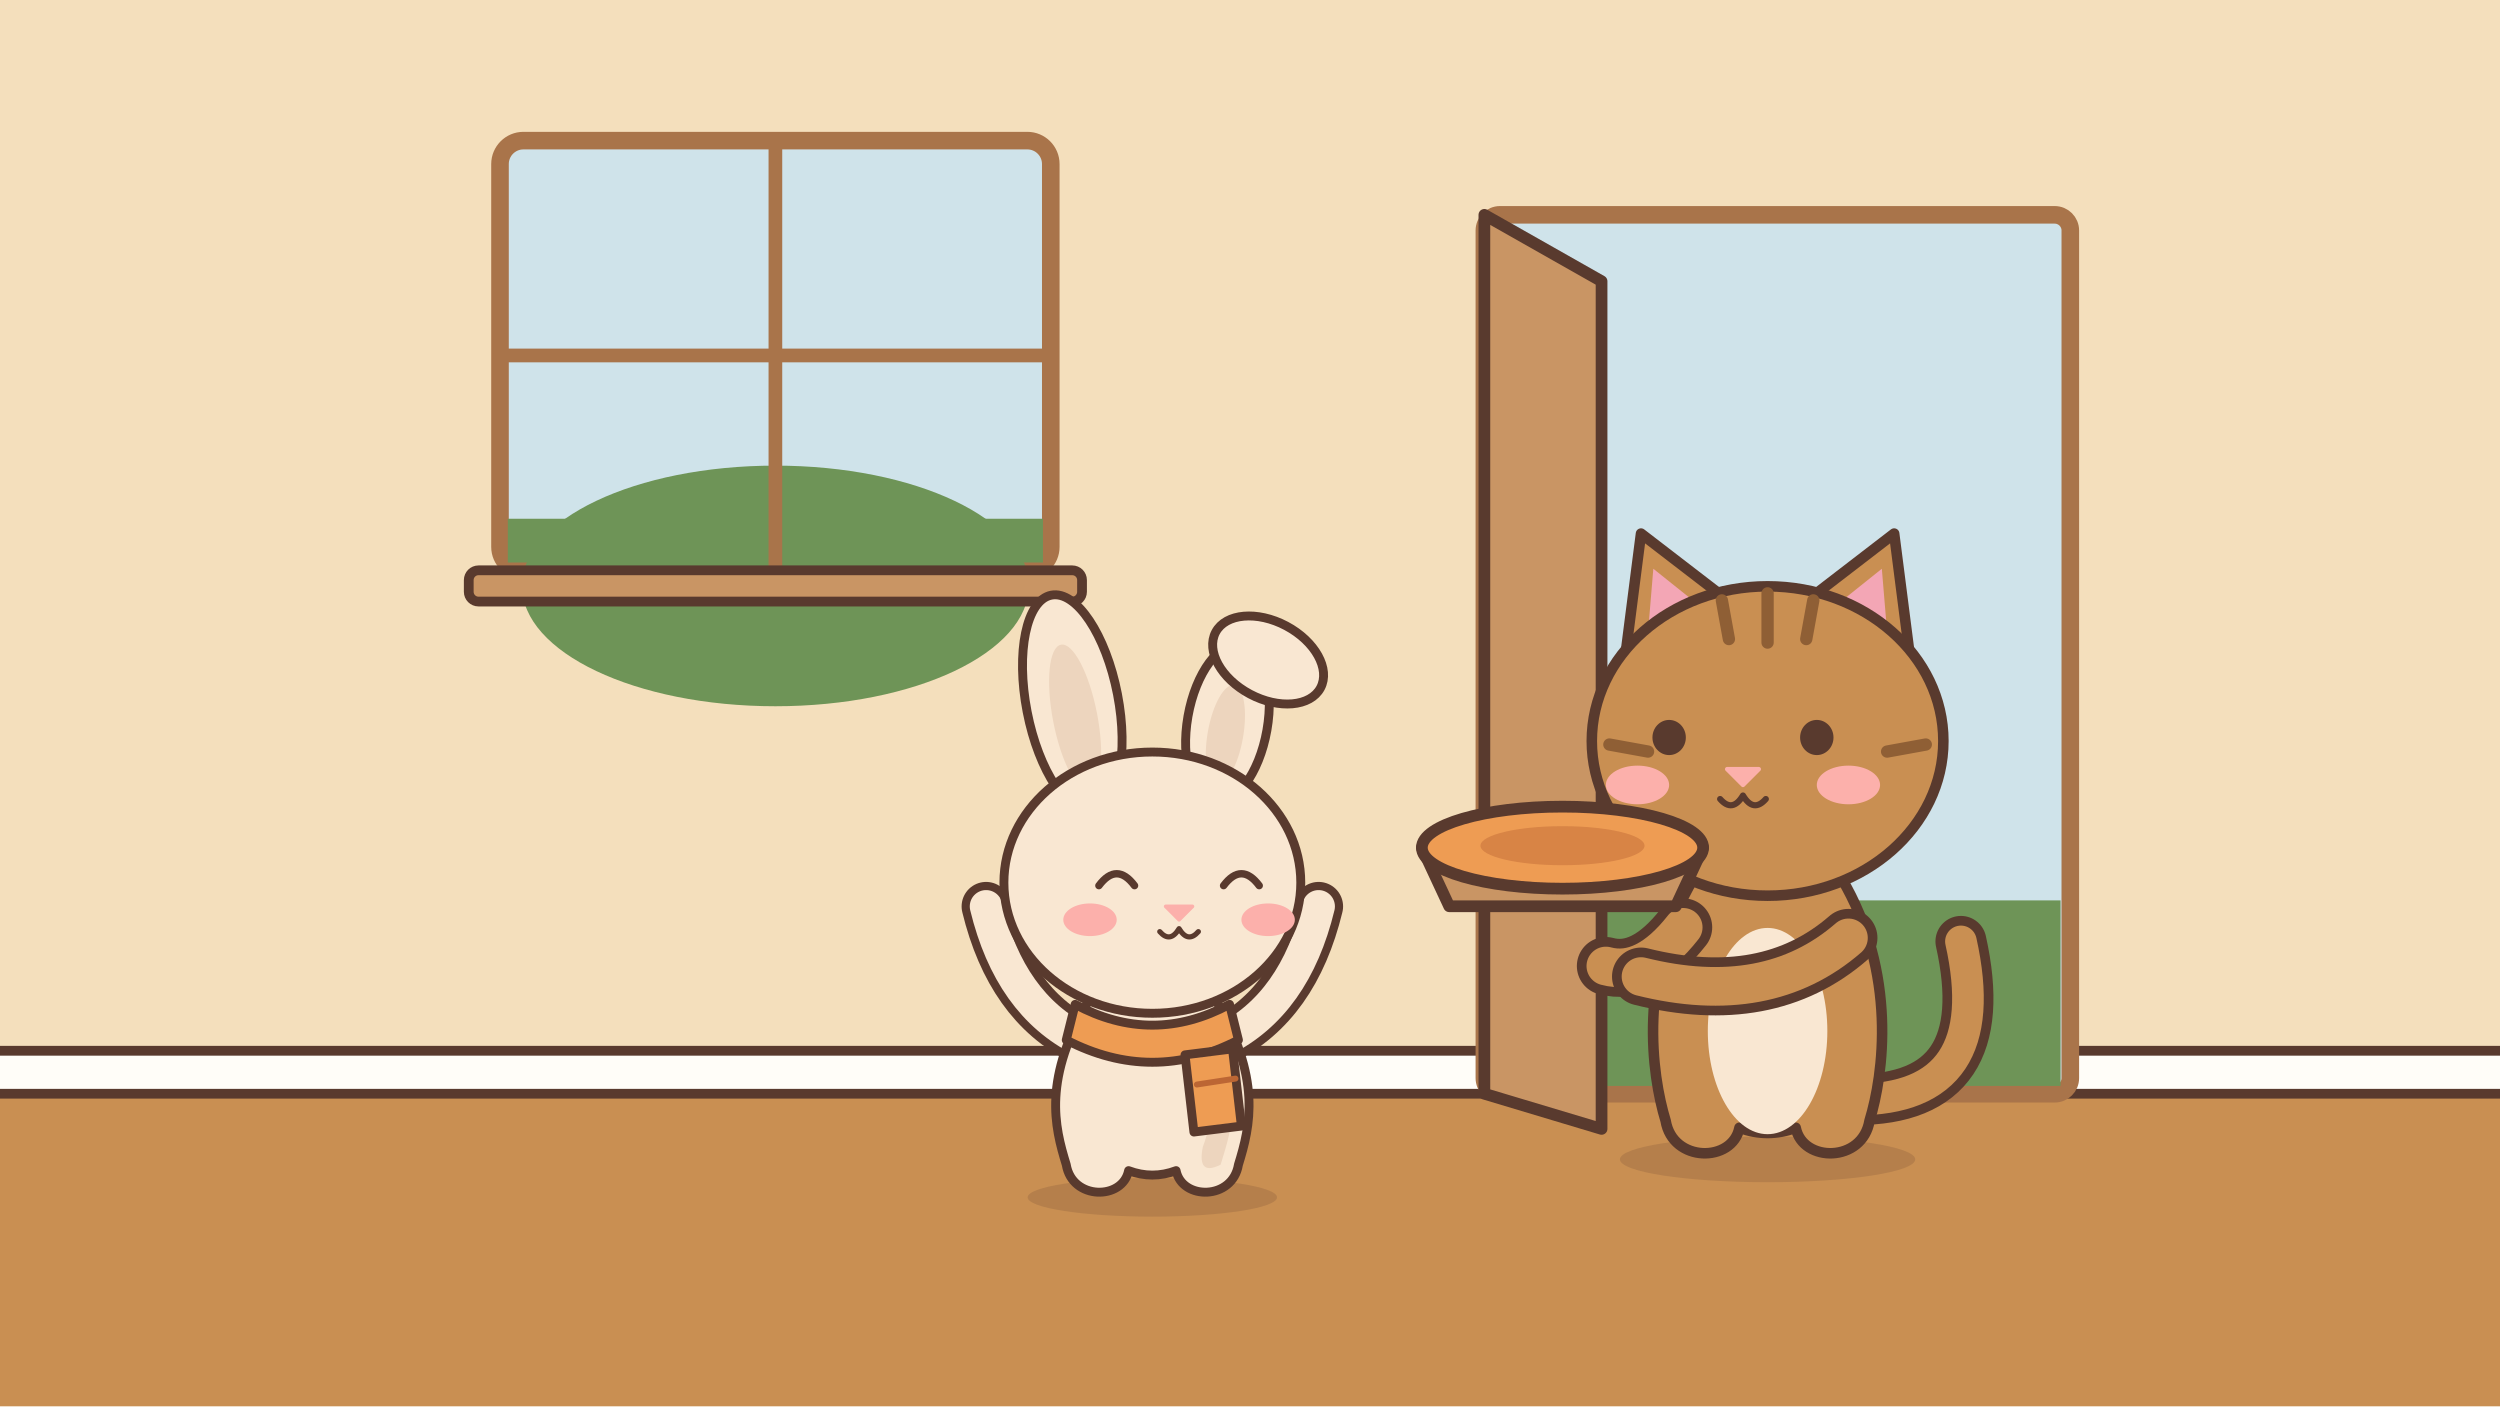
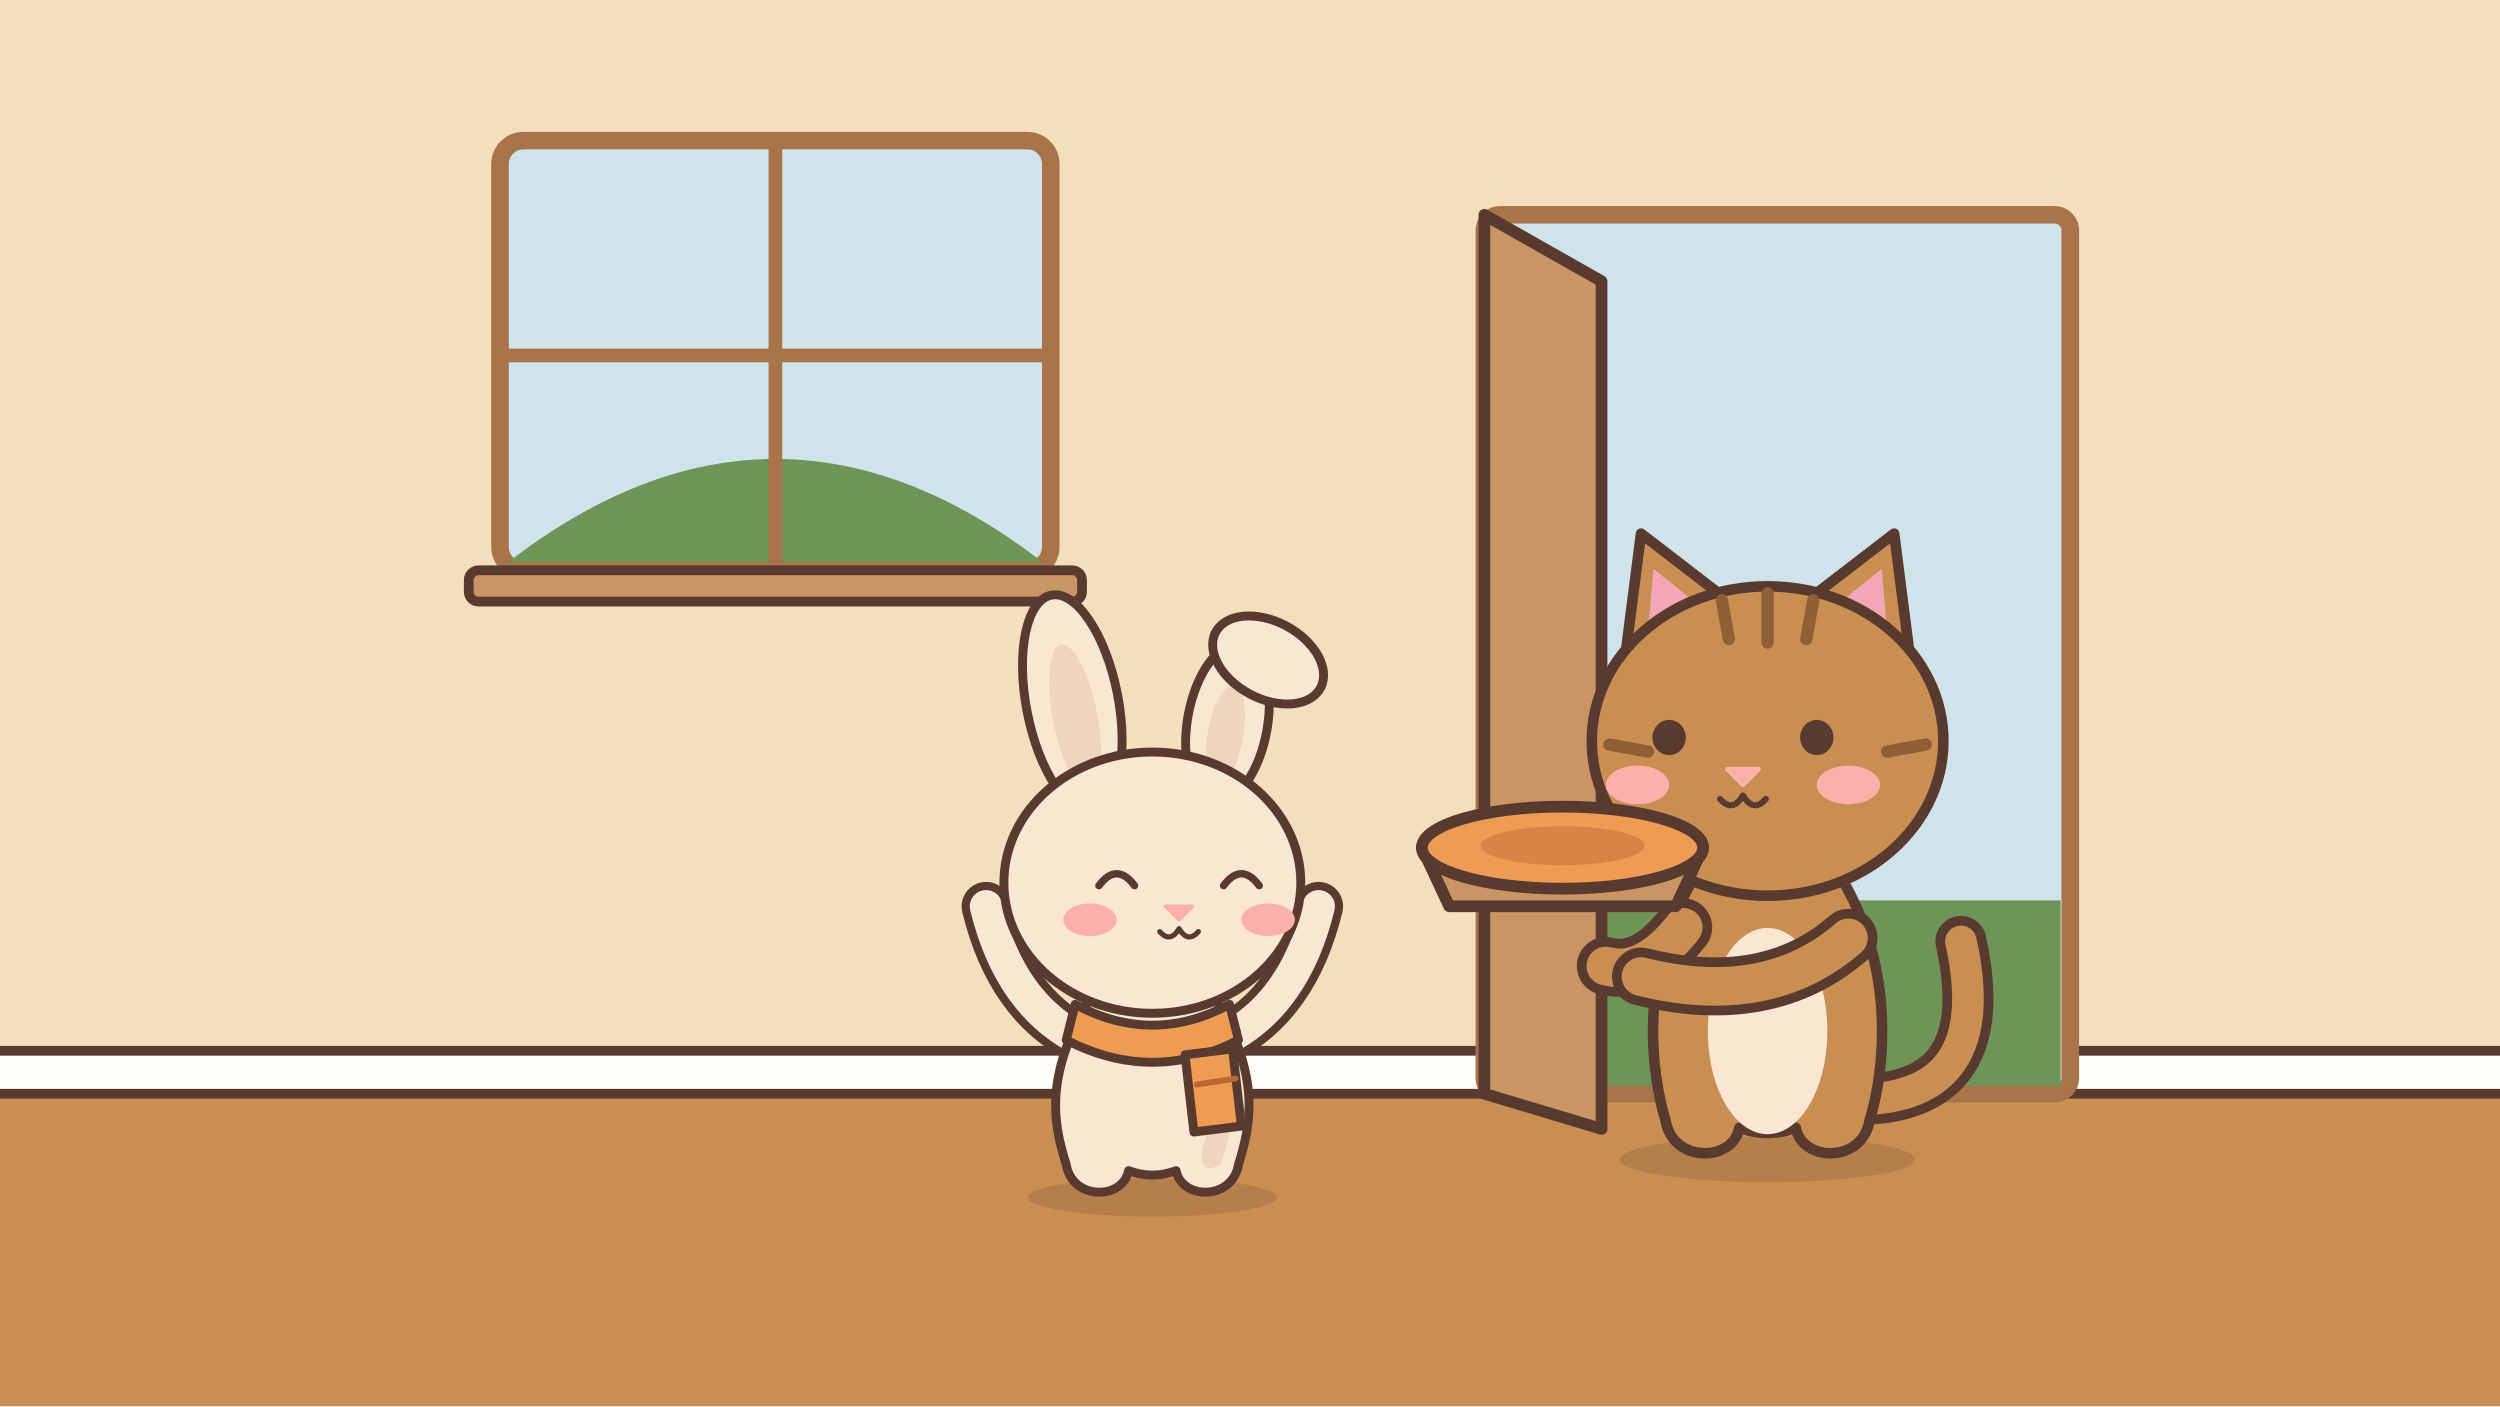
<svg xmlns="http://www.w3.org/2000/svg" viewBox="0 0 1280 720">
  <rect x="0" y="0" width="1280" height="720" rx="0" fill="#F4DFBC" />
  <rect x="0" y="560" width="1280" height="160" rx="0" fill="#C98F52" />
  <rect x="0" y="538" width="1280" height="22" rx="0" fill="#FFFDF8" />
  <path d="M0 538H1280M0 560H1280" fill="none" stroke="#593A2E" stroke-width="5" stroke-linejoin="round" stroke-linecap="round" />
  <rect x="256" y="72" width="282" height="220" rx="12" fill="#CFE3EA" stroke="#A9744A" stroke-width="9" stroke-linejoin="round" stroke-linecap="round" />
-   <ellipse cx="397" cy="300" rx="129.72" ry="61.6" fill="#6E9457" />
-   <rect x="260" y="265.6" width="274" height="22.4" rx="0" fill="#6E9457" />
+   <path d="M260 288Q397 182 534 288Z" fill="#6E9457" />
  <path d="M397 72V292M256 182H538" fill="none" stroke="#A9744A" stroke-width="7" stroke-linejoin="round" stroke-linecap="round" />
  <rect x="240" y="292" width="314" height="16" rx="5" fill="#C99564" stroke="#593A2E" stroke-width="5" stroke-linejoin="round" stroke-linecap="round" />
  <rect x="760" y="110" width="300" height="450" rx="8" fill="#CFE3EA" stroke="#A9744A" stroke-width="9" stroke-linejoin="round" stroke-linecap="round" />
  <rect x="765" y="461" width="290" height="95" rx="0" fill="#6E9457" />
  <path d="M760 110L820 144V578L760 560Z" fill="#C99564" stroke="#593A2E" stroke-width="6" stroke-linejoin="round" stroke-linecap="round" />
  <g transform="translate(905 590) scale(0.9)">
    <ellipse cx="0" cy="4" rx="84" ry="13" fill="rgba(89,58,46,.18)" />
    <g transform="rotate(0)">
      <path d="M50 -30Q130 -30 110 -120" fill="none" stroke="#593A2E" stroke-width="29" stroke-linejoin="round" stroke-linecap="round" />
      <path d="M50 -30Q130 -30 110 -120" fill="none" stroke="#C98F52" stroke-width="18" stroke-linecap="round" stroke-linejoin="round" />
      <path d="M-82 -274L-72 -352L-20 -312Z" fill="#C98F52" stroke="#593A2E" stroke-width="6" stroke-linejoin="round" stroke-linecap="round" />
      <path d="M-68 -296L-65 -332L-40 -312Z" fill="#F3A6B5" />
      <path d="M82 -274L72 -352L20 -312Z" fill="#C98F52" stroke="#593A2E" stroke-width="6" stroke-linejoin="round" stroke-linecap="round" />
      <path d="M68 -296L65 -332L40 -312Z" fill="#F3A6B5" />
      <path d="M-42 -156C-74 -102 -66 -44 -58 -18C-54 6 -20 6 -16 -14Q0 -8 16 -14C20 6 54 6 58 -18C66 -44 74 -102 42 -156Z" fill="#C98F52" stroke="#593A2E" stroke-width="6" stroke-linejoin="round" stroke-linecap="round" />
      <ellipse cx="0" cy="-69" rx="34" ry="58.667" fill="#F9E7D2" />
      <path d="M-48 -128Q-70 -100 -92 -106" fill="none" stroke="#593A2E" stroke-width="33" stroke-linejoin="round" stroke-linecap="round" />
      <path d="M-48 -128Q-70 -100 -92 -106" fill="none" stroke="#C98F52" stroke-width="22" stroke-linecap="round" stroke-linejoin="round" />
      <path d="M46 -122Q0 -82 -72 -100" fill="none" stroke="#593A2E" stroke-width="33" stroke-linejoin="round" stroke-linecap="round" />
      <path d="M46 -122Q0 -82 -72 -100" fill="none" stroke="#C98F52" stroke-width="22" stroke-linecap="round" stroke-linejoin="round" />
      <ellipse cx="0" cy="-234" rx="100" ry="88" fill="#C98F52" stroke="#593A2E" stroke-width="6" stroke-linejoin="round" stroke-linecap="round" />
      <path d="M0 -318L0 -290M-26 -314L-22 -292M26 -314L22 -292" fill="none" stroke="#8F5F35" stroke-width="7" stroke-linejoin="round" stroke-linecap="round" />
      <path d="M-90 -232L-68 -228M90 -232L68 -228" fill="none" stroke="#8F5F35" stroke-width="7" stroke-linejoin="round" stroke-linecap="round" />
      <ellipse cx="-74" cy="-209" rx="18" ry="11" fill="#FCB0AB" />
      <ellipse cx="46" cy="-209" rx="18" ry="11" fill="#FCB0AB" />
      <ellipse cx="-56" cy="-236" rx="9.5" ry="10" fill="#593A2E" />
      <ellipse cx="28" cy="-236" rx="9.5" ry="10" fill="#593A2E" />
      <path d="M-23 -218H-5L-14 -209Z" fill="#FCB0AB" stroke="#FCB0AB" stroke-width="2.5" stroke-linejoin="round" stroke-linecap="round" />
      <path d="M-27 -201Q-20 -193 -14 -203Q-8 -193 -1 -201" fill="none" stroke="#593A2E" stroke-width="3.5" stroke-linejoin="round" stroke-linecap="round" />
    </g>
  </g>
  <path d="M728 434H872L858 464H742Z" fill="#C99564" stroke="#593A2E" stroke-width="6" stroke-linejoin="round" stroke-linecap="round" />
  <ellipse cx="800" cy="434" rx="72" ry="21" fill="#EE9C53" stroke="#593A2E" stroke-width="6" stroke-linejoin="round" stroke-linecap="round" />
  <ellipse cx="800" cy="433" rx="42" ry="10" fill="#BC6634" opacity=".45" />
  <g transform="translate(590 610) scale(0.76)">
    <ellipse cx="0" cy="4" rx="84" ry="13" fill="rgba(89,58,46,.18)" />
    <g transform="rotate(0)">
      <g transform="rotate(-11 -44 -278)">
        <ellipse cx="-44" cy="-330" rx="31" ry="74" fill="#F9E7D2" stroke="#593A2E" stroke-width="6" stroke-linejoin="round" stroke-linecap="round" />
        <ellipse cx="-44" cy="-320" rx="15" ry="50" fill="#EDD5BE" />
      </g>
      <g transform="rotate(10 44 -278)">
        <ellipse cx="44" cy="-316" rx="27" ry="54" fill="#F9E7D2" stroke="#593A2E" stroke-width="6" stroke-linejoin="round" stroke-linecap="round" />
        <ellipse cx="44" cy="-308" rx="12" ry="34" fill="#EDD5BE" />
      </g>
      <g transform="rotate(28 78 -358)">
        <ellipse cx="78" cy="-358" rx="40" ry="26" fill="#F9E7D2" stroke="#593A2E" stroke-width="6" stroke-linejoin="round" stroke-linecap="round" />
      </g>
      <path d="M-48 -102Q-96 -126 -112 -192" fill="none" stroke="#593A2E" stroke-width="33" stroke-linejoin="round" stroke-linecap="round" />
      <path d="M-48 -102Q-96 -126 -112 -192" fill="none" stroke="#F9E7D2" stroke-width="22" stroke-linecap="round" stroke-linejoin="round" />
      <path d="M48 -102Q96 -126 112 -192" fill="none" stroke="#593A2E" stroke-width="33" stroke-linejoin="round" stroke-linecap="round" />
      <path d="M48 -102Q96 -126 112 -192" fill="none" stroke="#F9E7D2" stroke-width="22" stroke-linecap="round" stroke-linejoin="round" />
      <path d="M-42 -130C-74 -76 -66 -44 -58 -18C-54 6 -20 6 -16 -14Q0 -8 16 -14C20 6 54 6 58 -18C66 -44 74 -76 42 -130Z" fill="#F9E7D2" stroke="#593A2E" stroke-width="6" stroke-linejoin="round" stroke-linecap="round" />
      <path d="M40 -116C62 -68 54 -44 46 -18Q30 -10 34 -30C42 -50 44 -90 40 -116Z" fill="#EDD5BE" />
      <path d="M-52 -126Q0 -98 52 -126L58 -102Q0 -72 -58 -102Z" fill="#EE9C53" stroke="#593A2E" stroke-width="6" stroke-linejoin="round" stroke-linecap="round" />
      <path d="M22 -92L54 -96L60 -44L28 -40Z" fill="#EE9C53" stroke="#593A2E" stroke-width="6" stroke-linejoin="round" stroke-linecap="round" />
      <path d="M30 -72L56 -76" fill="none" stroke="#BC6634" stroke-width="4" stroke-linejoin="round" stroke-linecap="round" />
      <ellipse cx="0" cy="-208" rx="100" ry="88" fill="#F9E7D2" stroke="#593A2E" stroke-width="6" stroke-linejoin="round" stroke-linecap="round" />
      <ellipse cx="-42" cy="-183" rx="18" ry="11" fill="#FCB0AB" />
      <ellipse cx="78" cy="-183" rx="18" ry="11" fill="#FCB0AB" />
      <path d="M-36 -206Q-24 -222 -12 -206M48 -206Q60 -222 72 -206" fill="none" stroke="#593A2E" stroke-width="5" stroke-linejoin="round" stroke-linecap="round" />
      <path d="M9 -192H27L18 -183Z" fill="#FCB0AB" stroke="#FCB0AB" stroke-width="2.5" stroke-linejoin="round" stroke-linecap="round" />
      <path d="M5 -175Q12 -167 18 -177Q24 -167 31 -175" fill="none" stroke="#593A2E" stroke-width="3.5" stroke-linejoin="round" stroke-linecap="round" />
    </g>
  </g>
</svg>
